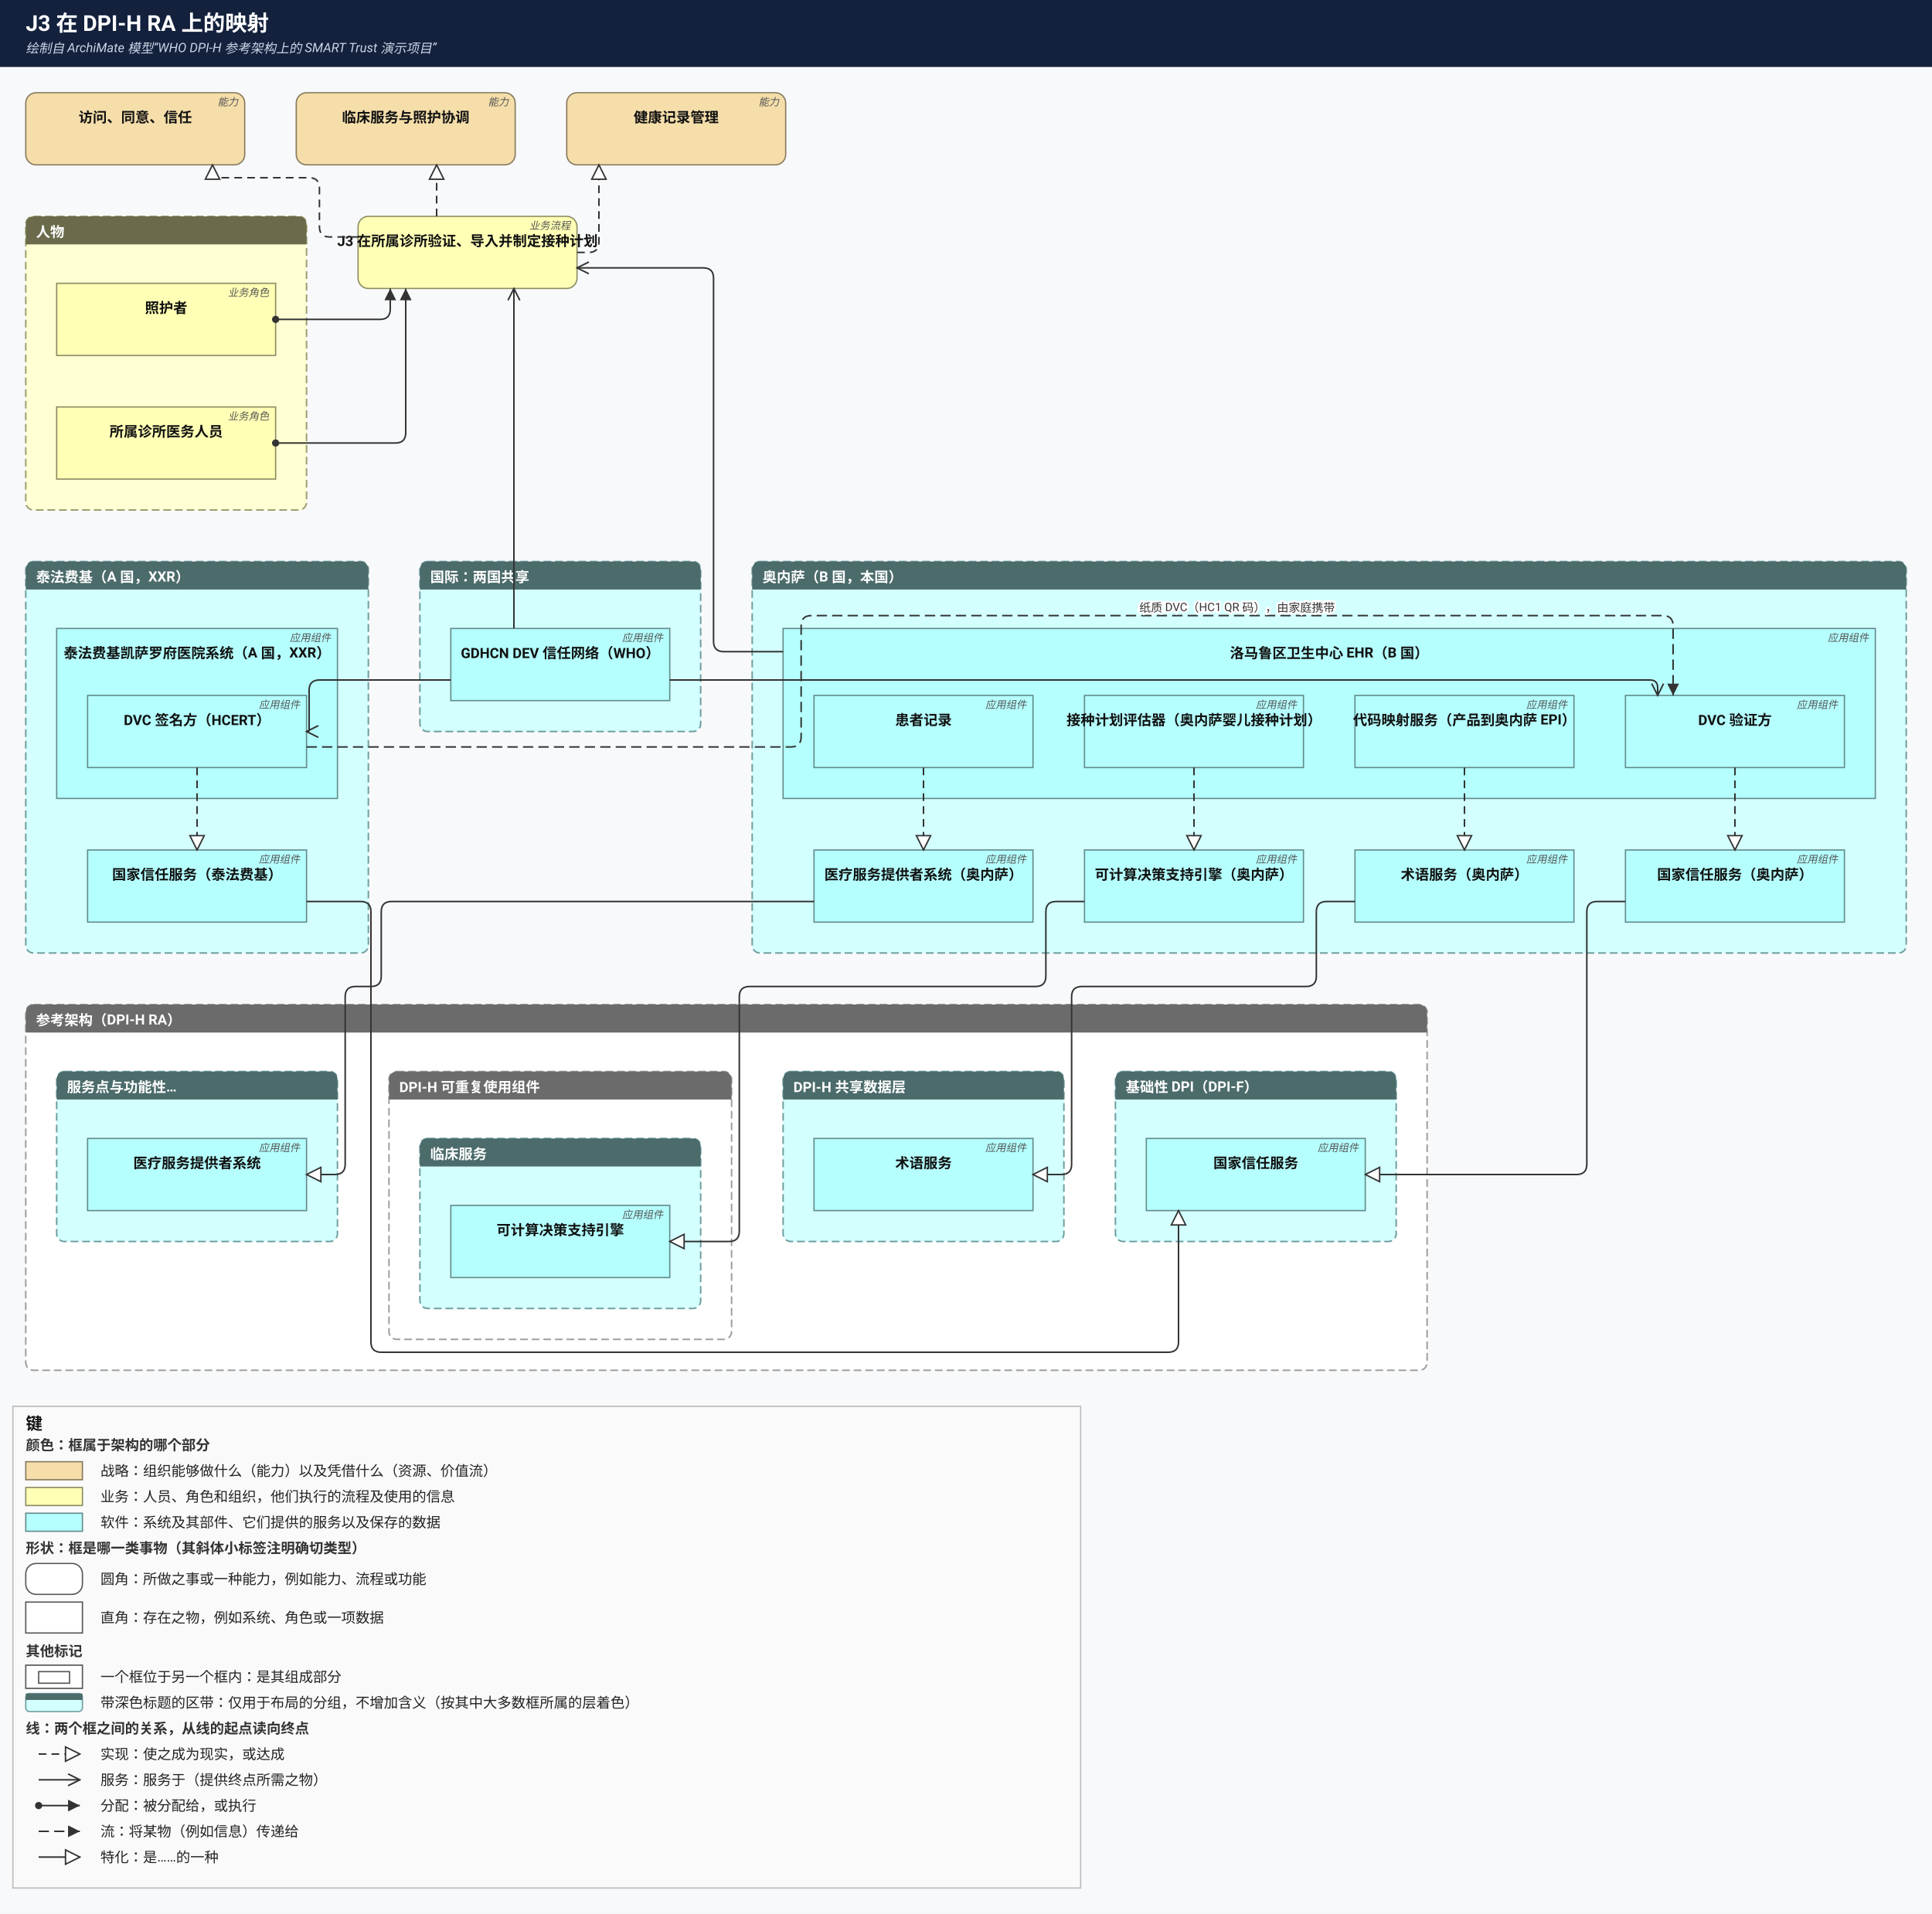
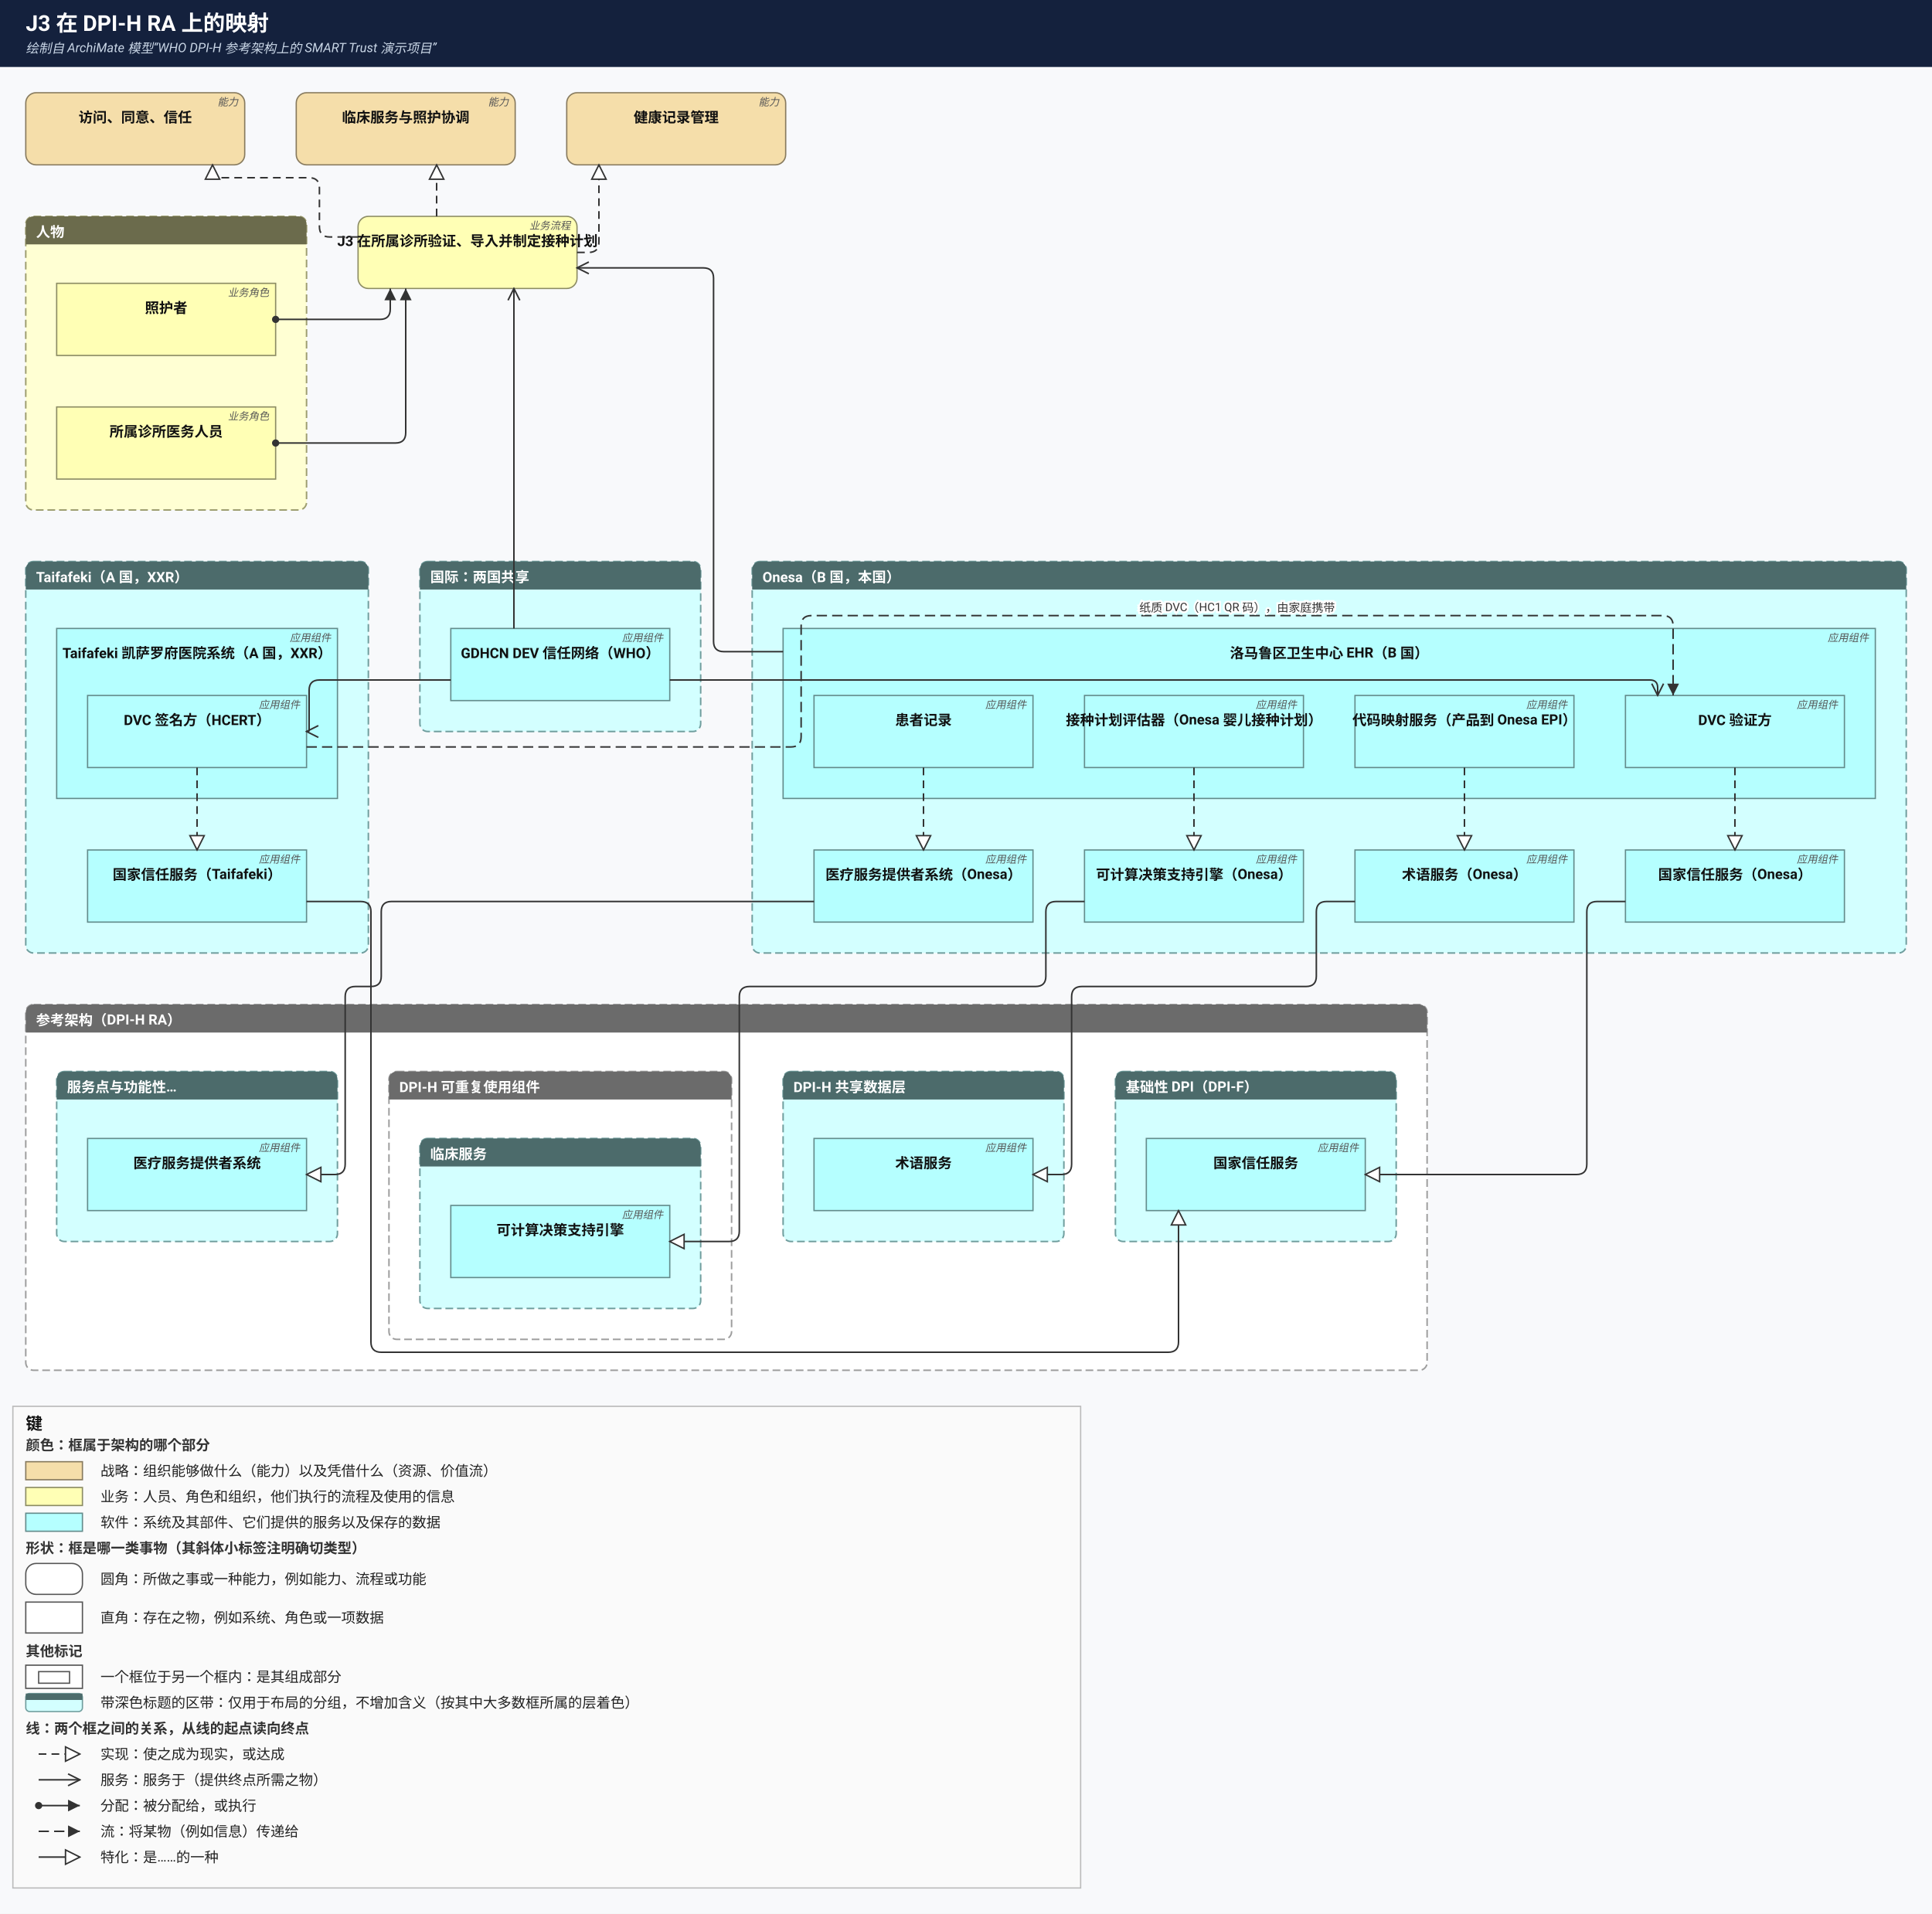
<svg xmlns="http://www.w3.org/2000/svg" viewBox="4 -48 1500 1486" width="1500" height="1486" role="img" aria-labelledby="av-title">
  <style>
.av-name{font:600 11px system-ui, -apple-system, "Segoe UI", Roboto, "Helvetica Neue", Arial, "Noto Sans", sans-serif;fill:#111}
.av-type{font:italic 8px system-ui, -apple-system, "Segoe UI", Roboto, "Helvetica Neue", Arial, "Noto Sans", sans-serif;fill:#555}
.av-group{font:600 11px system-ui, -apple-system, "Segoe UI", Roboto, "Helvetica Neue", Arial, "Noto Sans", sans-serif;fill:#333}
.av-note{font:10px system-ui, -apple-system, "Segoe UI", Roboto, "Helvetica Neue", Arial, "Noto Sans", sans-serif;fill:#222}
.av-key{font:11px system-ui, -apple-system, "Segoe UI", Roboto, "Helvetica Neue", Arial, "Noto Sans", sans-serif;fill:#222}
.av-keyh{font:600 11px system-ui, -apple-system, "Segoe UI", Roboto, "Helvetica Neue", Arial, "Noto Sans", sans-serif;fill:#333}
.av-keyt{font:700 13px system-ui, -apple-system, "Segoe UI", Roboto, "Helvetica Neue", Arial, "Noto Sans", sans-serif;fill:#111}
.av-rel{font:9px system-ui, -apple-system, "Segoe UI", Roboto, "Helvetica Neue", Arial, "Noto Sans", sans-serif;fill:#333;paint-order:stroke;stroke:#fff;stroke-width:3px}
a:hover rect,a:hover polygon,a:focus rect,a:focus polygon{stroke:#06c;stroke-width:2.5}
</style>
  <defs>
    <marker id="arrow-open" viewBox="0 0 12 12" refX="11" refY="6" markerWidth="11" markerHeight="11" orient="auto-start-reverse" markerUnits="userSpaceOnUse">
      <path d="M1 1 L11 6 L1 11" fill="none" stroke="#333" stroke-width="1.3" />
    </marker>
    <marker id="arrow-filled" viewBox="0 0 12 12" refX="11" refY="6" markerWidth="11" markerHeight="11" orient="auto-start-reverse" markerUnits="userSpaceOnUse">
      <path d="M1 1 L11 6 L1 11 Z" fill="#333" />
    </marker>
    <marker id="arrow-small" viewBox="0 0 10 10" refX="9" refY="5" markerWidth="8" markerHeight="8" orient="auto-start-reverse" markerUnits="userSpaceOnUse">
      <path d="M1 1 L9 5 L1 9" fill="none" stroke="#333" stroke-width="1.2" />
    </marker>
    <marker id="triangle-hollow" viewBox="0 0 14 14" refX="13" refY="7" markerWidth="13" markerHeight="13" orient="auto-start-reverse" markerUnits="userSpaceOnUse">
      <path d="M1 1 L13 7 L1 13 Z" fill="#fff" stroke="#333" stroke-width="1.2" />
    </marker>
    <marker id="diamond-filled" viewBox="0 0 16 10" refX="1" refY="5" markerWidth="16" markerHeight="10" orient="auto-start-reverse" markerUnits="userSpaceOnUse">
      <path d="M1 5 L8 1 L15 5 L8 9 Z" fill="#333" />
    </marker>
    <marker id="diamond-hollow" viewBox="0 0 16 10" refX="1" refY="5" markerWidth="16" markerHeight="10" orient="auto-start-reverse" markerUnits="userSpaceOnUse">
      <path d="M1 5 L8 1 L15 5 L8 9 Z" fill="#fff" stroke="#333" stroke-width="1.2" />
    </marker>
    <marker id="dot" viewBox="0 0 8 8" refX="4" refY="4" markerWidth="7" markerHeight="7" orient="auto" markerUnits="userSpaceOnUse">
      <circle cx="4" cy="4" r="3.2" fill="#333" />
    </marker>
    <pattern id="missing" width="8" height="8" patternUnits="userSpaceOnUse" patternTransform="rotate(45)">
      <rect width="8" height="8" fill="#fff" />
      <line x1="0" y1="0" x2="0" y2="8" stroke="#d33" stroke-width="2" />
    </pattern>
  </defs>
  <rect x="4" y="-48" width="1500" height="1486" fill="#f8f9fb" />
  <rect x="4" y="-48" width="1500" height="52" fill="#14213d" />
  <text x="24" y="-24" style="font:700 17px system-ui, -apple-system, &quot;Segoe UI&quot;, Roboto, &quot;Helvetica Neue&quot;, Arial, &quot;Noto Sans&quot;, sans-serif;fill:#fff">J3 在 DPI-H RA 上的映射</text>
  <text x="24" y="-7" style="font:italic 10px system-ui, -apple-system, &quot;Segoe UI&quot;, Roboto, &quot;Helvetica Neue&quot;, Arial, &quot;Noto Sans&quot;, sans-serif;fill:#c9d6e6">绘制自 ArchiMate 模型“WHO DPI-H 参考架构上的 SMART Trust 演示项目”</text>
  <a href="../../../zh/smart-trust-demo/archimate/0.1.0/element/access-consent-trust/" target="_top">
    <rect x="24" y="24" width="170" height="56" rx="8" fill="#f5deaa" stroke="#877a5e" stroke-width="1" />
    <text class="av-type" x="189" y="34" text-anchor="end">能力</text>
    <text class="av-name" x="109" y="47" text-anchor="middle">
      <tspan x="109" dy="0">访问、同意、信任</tspan>
    </text>
  </a>
  <a href="../../../zh/smart-trust-demo/archimate/0.1.0/element/clinical-services-care-coordination/" target="_top">
    <rect x="234" y="24" width="170" height="56" rx="8" fill="#f5deaa" stroke="#877a5e" stroke-width="1" />
    <text class="av-type" x="399" y="34" text-anchor="end">能力</text>
    <text class="av-name" x="319" y="47" text-anchor="middle">
      <tspan x="319" dy="0">临床服务与照护协调</tspan>
    </text>
  </a>
  <a href="../../../zh/smart-trust-demo/archimate/0.1.0/element/health-record-management/" target="_top">
    <rect x="444" y="24" width="170" height="56" rx="8" fill="#f5deaa" stroke="#877a5e" stroke-width="1" />
    <text class="av-type" x="609" y="34" text-anchor="end">能力</text>
    <text class="av-name" x="529" y="47" text-anchor="middle">
      <tspan x="529" dy="0">健康记录管理</tspan>
    </text>
  </a>
  <a href="../../../zh/smart-trust-demo/archimate/0.1.0/element/people/" target="_top">
    <rect x="24" y="120" width="218" height="228" rx="6" fill="#ffffd3" stroke="#9e9e70" stroke-width="1.2" stroke-dasharray="6 3" />
    <path d="M24 126 a6 6 0 0 1 6 -6 h206 a6 6 0 0 1 6 6 v15.75 h-218 z" fill="#6b6b4c" />
    <text class="av-group" x="32" y="136" style="fill:#fff">人物</text>
  </a>
  <a href="../../../zh/smart-trust-demo/archimate/0.1.0/element/caregiver/" target="_top">
    <rect x="48" y="172" width="170" height="56" fill="#ffffb5" stroke="#8c8c64" stroke-width="1" />
    <text class="av-type" x="213" y="182" text-anchor="end">业务角色</text>
    <text class="av-name" x="133" y="195" text-anchor="middle">
      <tspan x="133" dy="0">照护者</tspan>
    </text>
  </a>
  <a href="../../../zh/smart-trust-demo/archimate/0.1.0/element/home-clinic-provider/" target="_top">
    <rect x="48" y="268" width="170" height="56" fill="#ffffb5" stroke="#8c8c64" stroke-width="1" />
    <text class="av-type" x="213" y="278" text-anchor="end">业务角色</text>
    <text class="av-name" x="133" y="291" text-anchor="middle">
      <tspan x="133" dy="0">所属诊所医务人员</tspan>
    </text>
  </a>
  <a href="../../../zh/smart-trust-demo/archimate/0.1.0/element/j3-verify-import-and-schedule-at-the-home-clinic/" target="_top">
    <rect x="282" y="120" width="170" height="56" rx="8" fill="#ffffb5" stroke="#8c8c64" stroke-width="1" />
    <text class="av-type" x="447" y="130" text-anchor="end">业务流程</text>
    <text class="av-name" x="367" y="143" text-anchor="middle">
      <tspan x="367" dy="0">J3 在所属诊所验证、导入并制定接种计划</tspan>
    </text>
  </a>
  <a href="../../../zh/smart-trust-demo/archimate/0.1.0/element/taifafeki-country-a-xxr/" target="_top">
    <rect x="24" y="388" width="266" height="304" rx="6" fill="#d3ffff" stroke="#709e9e" stroke-width="1.2" stroke-dasharray="6 3" />
    <path d="M24 394 a6 6 0 0 1 6 -6 h254 a6 6 0 0 1 6 6 v15.75 h-266 z" fill="#4c6b6b" />
-     <text class="av-group" x="32" y="404" style="fill:#fff">泰法费基（A 国，XXR）</text>
+     <text class="av-group" x="32" y="404" style="fill:#fff">Taifafeki（A 国，XXR）</text>
  </a>
  <a href="../../../zh/smart-trust-demo/archimate/0.1.0/element/kesaro-provincial-hospital-system-taifafeki-country-a-xxr/" target="_top">
    <rect x="48" y="440" width="218" height="132" fill="#b5ffff" stroke="#648c8c" stroke-width="1" />
    <text class="av-type" x="261" y="450" text-anchor="end">应用组件</text>
    <text class="av-name" x="157" y="463" text-anchor="middle">
-       <tspan x="157" dy="0">泰法费基凯萨罗府医院系统（A 国，XXR）</tspan>
+       <tspan x="157" dy="0">Taifafeki 凯萨罗府医院系统（A 国，XXR）</tspan>
    </text>
  </a>
  <a href="../../../zh/smart-trust-demo/archimate/0.1.0/element/dvc-signer-hcert/" target="_top">
    <rect x="72" y="492" width="170" height="56" fill="#b5ffff" stroke="#648c8c" stroke-width="1" />
    <text class="av-type" x="237" y="502" text-anchor="end">应用组件</text>
    <text class="av-name" x="157" y="515" text-anchor="middle">
      <tspan x="157" dy="0">DVC 签名方（HCERT）</tspan>
    </text>
  </a>
  <a href="../../../zh/smart-trust-demo/archimate/0.1.0/element/national-trust-services-taifafeki/" target="_top">
    <rect x="72" y="612" width="170" height="56" fill="#b5ffff" stroke="#648c8c" stroke-width="1" />
    <text class="av-type" x="237" y="622" text-anchor="end">应用组件</text>
    <text class="av-name" x="157" y="635" text-anchor="middle">
-       <tspan x="157" dy="0">国家信任服务（泰法费基）</tspan>
+       <tspan x="157" dy="0">国家信任服务（Taifafeki）</tspan>
    </text>
  </a>
  <a href="../../../zh/smart-trust-demo/archimate/0.1.0/element/international-shared-by-both/" target="_top">
    <rect x="330" y="388" width="218" height="132" rx="6" fill="#d3ffff" stroke="#709e9e" stroke-width="1.2" stroke-dasharray="6 3" />
    <path d="M330 394 a6 6 0 0 1 6 -6 h206 a6 6 0 0 1 6 6 v15.75 h-218 z" fill="#4c6b6b" />
    <text class="av-group" x="338" y="404" style="fill:#fff">国际：两国共享</text>
  </a>
  <a href="../../../zh/smart-trust-demo/archimate/0.1.0/element/gdhcn-dev-trust-network-who/" target="_top">
    <rect x="354" y="440" width="170" height="56" fill="#b5ffff" stroke="#648c8c" stroke-width="1" />
    <text class="av-type" x="519" y="450" text-anchor="end">应用组件</text>
    <text class="av-name" x="439" y="463" text-anchor="middle">
      <tspan x="439" dy="0">GDHCN DEV 信任网络（WHO）</tspan>
    </text>
  </a>
  <a href="../../../zh/smart-trust-demo/archimate/0.1.0/element/onesa-country-b-home/" target="_top">
    <rect x="588" y="388" width="896" height="304" rx="6" fill="#d3ffff" stroke="#709e9e" stroke-width="1.2" stroke-dasharray="6 3" />
    <path d="M588 394 a6 6 0 0 1 6 -6 h884 a6 6 0 0 1 6 6 v15.75 h-896 z" fill="#4c6b6b" />
-     <text class="av-group" x="596" y="404" style="fill:#fff">奥内萨（B 国，本国）</text>
+     <text class="av-group" x="596" y="404" style="fill:#fff">Onesa（B 国，本国）</text>
  </a>
  <a href="../../../zh/smart-trust-demo/archimate/0.1.0/element/lomaru-district-health-center-ehr-country-b/" target="_top">
    <rect x="612" y="440" width="848" height="132" fill="#b5ffff" stroke="#648c8c" stroke-width="1" />
    <text class="av-type" x="1455" y="450" text-anchor="end">应用组件</text>
    <text class="av-name" x="1036" y="463" text-anchor="middle">
      <tspan x="1036" dy="0">洛马鲁区卫生中心 EHR（B 国）</tspan>
    </text>
  </a>
  <a href="../../../zh/smart-trust-demo/archimate/0.1.0/element/patient-record/" target="_top">
    <rect x="636" y="492" width="170" height="56" fill="#b5ffff" stroke="#648c8c" stroke-width="1" />
    <text class="av-type" x="801" y="502" text-anchor="end">应用组件</text>
    <text class="av-name" x="721" y="515" text-anchor="middle">
      <tspan x="721" dy="0">患者记录</tspan>
    </text>
  </a>
-   <a href="../../../zh/smart-trust-demo/archimate/0.1.0/element/schedule-evaluator-onesan-infant-schedule/" target="_top">
+   <a href="../../../zh/smart-trust-demo/archimate/0.1.0/element/schedule-evaluator-onesa-infant-schedule/" target="_top">
    <rect x="846" y="492" width="170" height="56" fill="#b5ffff" stroke="#648c8c" stroke-width="1" />
    <text class="av-type" x="1011" y="502" text-anchor="end">应用组件</text>
    <text class="av-name" x="931" y="515" text-anchor="middle">
-       <tspan x="931" dy="0">接种计划评估器（奥内萨婴儿接种计划）</tspan>
-     </text>
-   </a>
-   <a href="../../../zh/smart-trust-demo/archimate/0.1.0/element/code-mapping-service-product-to-onesan-epi/" target="_top">
+       <tspan x="931" dy="0">接种计划评估器（Onesa 婴儿接种计划）</tspan>
+     </text>
+   </a>
+   <a href="../../../zh/smart-trust-demo/archimate/0.1.0/element/code-mapping-service-product-to-onesa-epi/" target="_top">
    <rect x="1056" y="492" width="170" height="56" fill="#b5ffff" stroke="#648c8c" stroke-width="1" />
    <text class="av-type" x="1221" y="502" text-anchor="end">应用组件</text>
    <text class="av-name" x="1141" y="515" text-anchor="middle">
-       <tspan x="1141" dy="0">代码映射服务（产品到奥内萨 EPI）</tspan>
+       <tspan x="1141" dy="0">代码映射服务（产品到 Onesa EPI）</tspan>
    </text>
  </a>
  <a href="../../../zh/smart-trust-demo/archimate/0.1.0/element/dvc-verifier/" target="_top">
    <rect x="1266" y="492" width="170" height="56" fill="#b5ffff" stroke="#648c8c" stroke-width="1" />
    <text class="av-type" x="1431" y="502" text-anchor="end">应用组件</text>
    <text class="av-name" x="1351" y="515" text-anchor="middle">
      <tspan x="1351" dy="0">DVC 验证方</tspan>
    </text>
  </a>
  <a href="../../../zh/smart-trust-demo/archimate/0.1.0/element/provider-systems-onesa/" target="_top">
    <rect x="636" y="612" width="170" height="56" fill="#b5ffff" stroke="#648c8c" stroke-width="1" />
    <text class="av-type" x="801" y="622" text-anchor="end">应用组件</text>
    <text class="av-name" x="721" y="635" text-anchor="middle">
-       <tspan x="721" dy="0">医疗服务提供者系统（奥内萨）</tspan>
+       <tspan x="721" dy="0">医疗服务提供者系统（Onesa）</tspan>
    </text>
  </a>
  <a href="../../../zh/smart-trust-demo/archimate/0.1.0/element/computable-decision-support-engine-onesa/" target="_top">
    <rect x="846" y="612" width="170" height="56" fill="#b5ffff" stroke="#648c8c" stroke-width="1" />
    <text class="av-type" x="1011" y="622" text-anchor="end">应用组件</text>
    <text class="av-name" x="931" y="635" text-anchor="middle">
-       <tspan x="931" dy="0">可计算决策支持引擎（奥内萨）</tspan>
+       <tspan x="931" dy="0">可计算决策支持引擎（Onesa）</tspan>
    </text>
  </a>
  <a href="../../../zh/smart-trust-demo/archimate/0.1.0/element/terminology-service-onesa/" target="_top">
    <rect x="1056" y="612" width="170" height="56" fill="#b5ffff" stroke="#648c8c" stroke-width="1" />
    <text class="av-type" x="1221" y="622" text-anchor="end">应用组件</text>
    <text class="av-name" x="1141" y="635" text-anchor="middle">
-       <tspan x="1141" dy="0">术语服务（奥内萨）</tspan>
+       <tspan x="1141" dy="0">术语服务（Onesa）</tspan>
    </text>
  </a>
  <a href="../../../zh/smart-trust-demo/archimate/0.1.0/element/national-trust-services-onesa/" target="_top">
    <rect x="1266" y="612" width="170" height="56" fill="#b5ffff" stroke="#648c8c" stroke-width="1" />
    <text class="av-type" x="1431" y="622" text-anchor="end">应用组件</text>
    <text class="av-name" x="1351" y="635" text-anchor="middle">
-       <tspan x="1351" dy="0">国家信任服务（奥内萨）</tspan>
+       <tspan x="1351" dy="0">国家信任服务（Onesa）</tspan>
    </text>
  </a>
  <a href="../../../zh/smart-trust-demo/archimate/0.1.0/element/reference-architecture-dpi-h-ra/" target="_top">
    <rect x="24" y="732" width="1088" height="284" rx="6" fill="#ffffff" stroke="#9e9e9e" stroke-width="1.2" stroke-dasharray="6 3" />
    <path d="M24 738 a6 6 0 0 1 6 -6 h1076 a6 6 0 0 1 6 6 v15.75 h-1088 z" fill="#6b6b6b" />
    <text class="av-group" x="32" y="748" style="fill:#fff">参考架构（DPI-H RA）</text>
  </a>
  <a href="../../../zh/smart-trust-demo/archimate/0.1.0/element/point-of-service-functional-applications/" target="_top">
    <rect x="48" y="784" width="218" height="132" rx="6" fill="#d3ffff" stroke="#709e9e" stroke-width="1.2" stroke-dasharray="6 3" />
    <path d="M48 790 a6 6 0 0 1 6 -6 h206 a6 6 0 0 1 6 6 v15.75 h-218 z" fill="#4c6b6b" />
    <text class="av-group" x="56" y="800" style="fill:#fff">服务点与功能性…</text>
  </a>
  <a href="../../../zh/smart-trust-demo/archimate/0.1.0/element/provider-systems/" target="_top">
    <rect x="72" y="836" width="170" height="56" fill="#b5ffff" stroke="#648c8c" stroke-width="1" />
    <text class="av-type" x="237" y="846" text-anchor="end">应用组件</text>
    <text class="av-name" x="157" y="859" text-anchor="middle">
      <tspan x="157" dy="0">医疗服务提供者系统</tspan>
    </text>
  </a>
  <a href="../../../zh/smart-trust-demo/archimate/0.1.0/element/dpi-h-reusable-components/" target="_top">
    <rect x="306" y="784" width="266" height="208" rx="6" fill="#ffffff" stroke="#9e9e9e" stroke-width="1.2" stroke-dasharray="6 3" />
    <path d="M306 790 a6 6 0 0 1 6 -6 h254 a6 6 0 0 1 6 6 v15.75 h-266 z" fill="#6b6b6b" />
    <text class="av-group" x="314" y="800" style="fill:#fff">DPI-H 可重复使用组件</text>
  </a>
  <a href="../../../zh/smart-trust-demo/archimate/0.1.0/element/clinical-services/" target="_top">
    <rect x="330" y="836" width="218" height="132" rx="6" fill="#d3ffff" stroke="#709e9e" stroke-width="1.2" stroke-dasharray="6 3" />
    <path d="M330 842 a6 6 0 0 1 6 -6 h206 a6 6 0 0 1 6 6 v15.75 h-218 z" fill="#4c6b6b" />
    <text class="av-group" x="338" y="852" style="fill:#fff">临床服务</text>
  </a>
  <a href="../../../zh/smart-trust-demo/archimate/0.1.0/element/computable-decision-support-engine/" target="_top">
    <rect x="354" y="888" width="170" height="56" fill="#b5ffff" stroke="#648c8c" stroke-width="1" />
    <text class="av-type" x="519" y="898" text-anchor="end">应用组件</text>
    <text class="av-name" x="439" y="911" text-anchor="middle">
      <tspan x="439" dy="0">可计算决策支持引擎</tspan>
    </text>
  </a>
  <a href="../../../zh/smart-trust-demo/archimate/0.1.0/element/dpi-h-shared-data-layer/" target="_top">
    <rect x="612" y="784" width="218" height="132" rx="6" fill="#d3ffff" stroke="#709e9e" stroke-width="1.2" stroke-dasharray="6 3" />
    <path d="M612 790 a6 6 0 0 1 6 -6 h206 a6 6 0 0 1 6 6 v15.75 h-218 z" fill="#4c6b6b" />
    <text class="av-group" x="620" y="800" style="fill:#fff">DPI-H 共享数据层</text>
  </a>
  <a href="../../../zh/smart-trust-demo/archimate/0.1.0/element/terminology-service/" target="_top">
    <rect x="636" y="836" width="170" height="56" fill="#b5ffff" stroke="#648c8c" stroke-width="1" />
    <text class="av-type" x="801" y="846" text-anchor="end">应用组件</text>
    <text class="av-name" x="721" y="859" text-anchor="middle">
      <tspan x="721" dy="0">术语服务</tspan>
    </text>
  </a>
  <a href="../../../zh/smart-trust-demo/archimate/0.1.0/element/foundational-dpi-dpi-f/" target="_top">
    <rect x="870" y="784" width="218" height="132" rx="6" fill="#d3ffff" stroke="#709e9e" stroke-width="1.2" stroke-dasharray="6 3" />
    <path d="M870 790 a6 6 0 0 1 6 -6 h206 a6 6 0 0 1 6 6 v15.75 h-218 z" fill="#4c6b6b" />
    <text class="av-group" x="878" y="800" style="fill:#fff">基础性 DPI（DPI-F）</text>
  </a>
  <a href="../../../zh/smart-trust-demo/archimate/0.1.0/element/national-trust-services/" target="_top">
    <rect x="894" y="836" width="170" height="56" fill="#b5ffff" stroke="#648c8c" stroke-width="1" />
    <text class="av-type" x="1059" y="846" text-anchor="end">应用组件</text>
    <text class="av-name" x="979" y="859" text-anchor="middle">
      <tspan x="979" dy="0">国家信任服务</tspan>
    </text>
  </a>
  <a href="../../../zh/smart-trust-demo/archimate/0.1.0/relationship/id-e301fb7a7d90564483fdb362864ed45c/" target="_top">
    <path d="M218 200 L299 200 Q307 200 307 192 L307 176" fill="none" stroke="#333" stroke-width="1.2" marker-start="url(#dot)" marker-end="url(#arrow-filled)" />
    <path d="M218 200 L299 200 Q307 200 307 192 L307 176" fill="none" stroke="transparent" stroke-width="8" />
  </a>
  <a href="../../../zh/smart-trust-demo/archimate/0.1.0/relationship/id-9fe74bdb9ee45a4da5c5ad2f5a6295bc/" target="_top">
    <path d="M218 296 L311 296 Q319 296 319 288 L319 176" fill="none" stroke="#333" stroke-width="1.2" marker-start="url(#dot)" marker-end="url(#arrow-filled)" />
    <path d="M218 296 L311 296 Q319 296 319 288 L319 176" fill="none" stroke="transparent" stroke-width="8" />
  </a>
  <a href="../../../zh/smart-trust-demo/archimate/0.1.0/relationship/id-133016ed0c4e5f7fb9a708df49f4724a/" target="_top">
    <path d="M282 136 L260 136 Q252 136 252 128 L252 98 Q252 90 244 90 L174 90 Q169 90 169 85 L169 80" fill="none" stroke="#333" stroke-width="1.2" stroke-dasharray="6 4" marker-end="url(#triangle-hollow)" />
    <path d="M282 136 L260 136 Q252 136 252 128 L252 98 Q252 90 244 90 L174 90 Q169 90 169 85 L169 80" fill="none" stroke="transparent" stroke-width="8" />
  </a>
  <a href="../../../zh/smart-trust-demo/archimate/0.1.0/relationship/id-6e9d242bb4335b099b586b94722b9036/" target="_top">
    <path d="M343 120 L343 80" fill="none" stroke="#333" stroke-width="1.2" stroke-dasharray="6 4" marker-end="url(#triangle-hollow)" />
    <path d="M343 120 L343 80" fill="none" stroke="transparent" stroke-width="8" />
  </a>
  <a href="../../../zh/smart-trust-demo/archimate/0.1.0/relationship/id-c0ab937db8b951ecb96fb47073cac5cb/" target="_top">
    <path d="M452 148 L461 148 Q469 148 469 140 L469 80" fill="none" stroke="#333" stroke-width="1.2" stroke-dasharray="6 4" marker-end="url(#triangle-hollow)" />
    <path d="M452 148 L461 148 Q469 148 469 140 L469 80" fill="none" stroke="transparent" stroke-width="8" />
  </a>
  <a href="../../../zh/smart-trust-demo/archimate/0.1.0/relationship/id-b2ed2a33c41058dfa774ce60c12ccc8e/" target="_top">
    <path d="M157 548 L157 612" fill="none" stroke="#333" stroke-width="1.2" stroke-dasharray="6 4" marker-end="url(#triangle-hollow)" />
    <path d="M157 548 L157 612" fill="none" stroke="transparent" stroke-width="8" />
  </a>
  <a href="../../../zh/smart-trust-demo/archimate/0.1.0/relationship/id-d714178bc5a85f618b0bf064cb27ec13/" target="_top">
    <path d="M242 532 L618 532 Q626 532 626 524 L626 438 Q626 430 634 430 L956 430 Q964 430 972 430 L1295 430 Q1303 430 1303 438 L1303 492" fill="none" stroke="#333" stroke-width="1.2" stroke-dasharray="8 4" marker-end="url(#arrow-filled)" />
    <path d="M242 532 L618 532 Q626 532 626 524 L626 438 Q626 430 634 430 L956 430 Q964 430 972 430 L1295 430 Q1303 430 1303 438 L1303 492" fill="none" stroke="transparent" stroke-width="8" />
    <text class="av-rel" x="964.5" y="427" text-anchor="middle">纸质 DVC（HC1 QR 码），由家庭携带</text>
  </a>
  <a href="../../../zh/smart-trust-demo/archimate/0.1.0/relationship/id-ddd5d6874e615d5589608b0b8d2eea59/" target="_top">
    <path d="M242 652 L284 652 Q292 652 292 660 L292 994 Q292 1002 300 1002 L911 1002 Q919 1002 919 994 L919 892" fill="none" stroke="#333" stroke-width="1.2" marker-end="url(#triangle-hollow)" />
    <path d="M242 652 L284 652 Q292 652 292 660 L292 994 Q292 1002 300 1002 L911 1002 Q919 1002 919 994 L919 892" fill="none" stroke="transparent" stroke-width="8" />
  </a>
  <a href="../../../zh/smart-trust-demo/archimate/0.1.0/relationship/id-f733c58eb3a4597188628800548ad392/" target="_top">
    <path d="M403 440 L403 176" fill="none" stroke="#333" stroke-width="1.2" marker-end="url(#arrow-open)" />
    <path d="M403 440 L403 176" fill="none" stroke="transparent" stroke-width="8" />
  </a>
  <a href="../../../zh/smart-trust-demo/archimate/0.1.0/relationship/id-c29ac4e94ad8510387ab27f3860732bb/" target="_top">
    <path d="M354 480 L252 480 Q244 480 244 488 L244 519 Q244 520 243 520 L242 520" fill="none" stroke="#333" stroke-width="1.2" marker-end="url(#arrow-open)" />
    <path d="M354 480 L252 480 Q244 480 244 488 L244 519 Q244 520 243 520 L242 520" fill="none" stroke="transparent" stroke-width="8" />
  </a>
  <a href="../../../zh/smart-trust-demo/archimate/0.1.0/relationship/id-3570f6ba70eb579aa52b8070e0ed3e36/" target="_top">
    <path d="M524 480 L1285 480 Q1291 480 1291 486 L1291 492" fill="none" stroke="#333" stroke-width="1.2" marker-end="url(#arrow-open)" />
    <path d="M524 480 L1285 480 Q1291 480 1291 486 L1291 492" fill="none" stroke="transparent" stroke-width="8" />
  </a>
  <a href="../../../zh/smart-trust-demo/archimate/0.1.0/relationship/id-3337437019995f87a58bad7762f551c5/" target="_top">
    <path d="M612 458 L566 458 Q558 458 558 450 L558 168 Q558 160 550 160 L452 160" fill="none" stroke="#333" stroke-width="1.2" marker-end="url(#arrow-open)" />
    <path d="M612 458 L566 458 Q558 458 558 450 L558 168 Q558 160 550 160 L452 160" fill="none" stroke="transparent" stroke-width="8" />
  </a>
  <a href="../../../zh/smart-trust-demo/archimate/0.1.0/relationship/id-3640683949cc525cae76c4831def78b4/" target="_top">
    <path d="M721 548 L721 612" fill="none" stroke="#333" stroke-width="1.2" stroke-dasharray="6 4" marker-end="url(#triangle-hollow)" />
    <path d="M721 548 L721 612" fill="none" stroke="transparent" stroke-width="8" />
  </a>
  <a href="../../../zh/smart-trust-demo/archimate/0.1.0/relationship/id-31487bc120b750688158bac6886683b2/" target="_top">
    <path d="M931 548 L931 612" fill="none" stroke="#333" stroke-width="1.2" stroke-dasharray="6 4" marker-end="url(#triangle-hollow)" />
    <path d="M931 548 L931 612" fill="none" stroke="transparent" stroke-width="8" />
  </a>
  <a href="../../../zh/smart-trust-demo/archimate/0.1.0/relationship/id-d3b41f807a5b54caa8364c1ce56fb475/" target="_top">
    <path d="M1141 548 L1141 612" fill="none" stroke="#333" stroke-width="1.2" stroke-dasharray="6 4" marker-end="url(#triangle-hollow)" />
    <path d="M1141 548 L1141 612" fill="none" stroke="transparent" stroke-width="8" />
  </a>
  <a href="../../../zh/smart-trust-demo/archimate/0.1.0/relationship/id-c628d07e7b675ebca4848032bf0e9596/" target="_top">
    <path d="M1351 548 L1351 612" fill="none" stroke="#333" stroke-width="1.2" stroke-dasharray="6 4" marker-end="url(#triangle-hollow)" />
    <path d="M1351 548 L1351 612" fill="none" stroke="transparent" stroke-width="8" />
  </a>
  <a href="../../../zh/smart-trust-demo/archimate/0.1.0/relationship/id-1409d4db94a35132aed00c2076a50fe7/" target="_top">
    <path d="M636 652 L308 652 Q300 652 300 660 L300 710 Q300 718 292 718 L280 718 Q272 718 272 726 L272 856 Q272 864 264 864 L242 864" fill="none" stroke="#333" stroke-width="1.2" marker-end="url(#triangle-hollow)" />
    <path d="M636 652 L308 652 Q300 652 300 660 L300 710 Q300 718 292 718 L280 718 Q272 718 272 726 L272 856 Q272 864 264 864 L242 864" fill="none" stroke="transparent" stroke-width="8" />
  </a>
  <a href="../../../zh/smart-trust-demo/archimate/0.1.0/relationship/id-6b833ecb75b55e9ab8fd57475c597967/" target="_top">
    <path d="M846 652 L824 652 Q816 652 816 660 L816 710 Q816 718 808 718 L586 718 Q578 718 578 726 L578 908 Q578 916 570 916 L524 916" fill="none" stroke="#333" stroke-width="1.2" marker-end="url(#triangle-hollow)" />
    <path d="M846 652 L824 652 Q816 652 816 660 L816 710 Q816 718 808 718 L586 718 Q578 718 578 726 L578 908 Q578 916 570 916 L524 916" fill="none" stroke="transparent" stroke-width="8" />
  </a>
  <a href="../../../zh/smart-trust-demo/archimate/0.1.0/relationship/id-e32a0f4ce7b35472acdc1bb699258248/" target="_top">
    <path d="M1056 652 L1034 652 Q1026 652 1026 660 L1026 710 Q1026 718 1018 718 L844 718 Q836 718 836 726 L836 856 Q836 864 828 864 L806 864" fill="none" stroke="#333" stroke-width="1.2" marker-end="url(#triangle-hollow)" />
    <path d="M1056 652 L1034 652 Q1026 652 1026 660 L1026 710 Q1026 718 1018 718 L844 718 Q836 718 836 726 L836 856 Q836 864 828 864 L806 864" fill="none" stroke="transparent" stroke-width="8" />
  </a>
  <a href="../../../zh/smart-trust-demo/archimate/0.1.0/relationship/id-b337e9c8148f5ced90ec163d533f7e1a/" target="_top">
    <path d="M1266 652 L1244 652 Q1236 652 1236 660 L1236 856 Q1236 864 1228 864 L1064 864" fill="none" stroke="#333" stroke-width="1.2" marker-end="url(#triangle-hollow)" />
    <path d="M1266 652 L1244 652 Q1236 652 1236 660 L1236 856 Q1236 864 1228 864 L1064 864" fill="none" stroke="transparent" stroke-width="8" />
  </a>
  <g class="av-legend">
    <rect x="14" y="1044" width="829" height="374" fill="#fafafa" stroke="#bbb" />
    <text class="av-keyt" x="24" y="1062">键</text>
    <text class="av-keyh" x="24" y="1078">颜色：框属于架构的哪个部分</text>
    <rect x="24" y="1087" width="44" height="14" fill="#f5deaa" stroke="#877a5e" />
    <text class="av-key" x="82" y="1098">战略：组织能够做什么（能力）以及凭借什么（资源、价值流）</text>
    <rect x="24" y="1107" width="44" height="14" fill="#ffffb5" stroke="#8c8c64" />
    <text class="av-key" x="82" y="1118">业务：人员、角色和组织，他们执行的流程及使用的信息</text>
    <rect x="24" y="1127" width="44" height="14" fill="#b5ffff" stroke="#648c8c" />
    <text class="av-key" x="82" y="1138">软件：系统及其部件、它们提供的服务以及保存的数据</text>
    <text class="av-keyh" x="24" y="1158">形状：框是哪一类事物（其斜体小标签注明确切类型）</text>
    <rect x="24" y="1166" width="44" height="24" rx="8" fill="#fff" stroke="#555" />
    <text class="av-key" x="82" y="1182">圆角：所做之事或一种能力，例如能力、流程或功能</text>
    <rect x="24" y="1196" width="44" height="24" fill="#fff" stroke="#555" />
    <text class="av-key" x="82" y="1212">直角：存在之物，例如系统、角色或一项数据</text>
    <text class="av-keyh" x="24" y="1238">其他标记</text>
    <rect x="24" y="1245" width="44" height="18" fill="#fff" stroke="#555" />
    <rect x="34" y="1250" width="24" height="9" fill="#fff" stroke="#555" />
    <text class="av-key" x="82" y="1258">一个框位于另一个框内：是其组成部分</text>
    <rect x="24" y="1267" width="44" height="14" rx="3" fill="#d3ffff" stroke="#709e9e" />
    <rect x="24" y="1267" width="44" height="5" fill="#4c6b6b" />
    <text class="av-key" x="82" y="1278">带深色标题的区带：仅用于布局的分组，不增加含义（按其中大多数框所属的层着色）</text>
    <text class="av-keyh" x="24" y="1298">线：两个框之间的关系，从线的起点读向终点</text>
    <path d="M34 1314 L66 1314" fill="none" stroke="#333" stroke-width="1.2" stroke-dasharray="6 4" marker-end="url(#triangle-hollow)" />
    <text class="av-key" x="82" y="1318">实现：使之成为现实，或达成</text>
    <path d="M34 1334 L66 1334" fill="none" stroke="#333" stroke-width="1.2" marker-end="url(#arrow-open)" />
    <text class="av-key" x="82" y="1338">服务：服务于（提供终点所需之物）</text>
    <path d="M34 1354 L66 1354" fill="none" stroke="#333" stroke-width="1.2" marker-start="url(#dot)" marker-end="url(#arrow-filled)" />
    <text class="av-key" x="82" y="1358">分配：被分配给，或执行</text>
    <path d="M34 1374 L66 1374" fill="none" stroke="#333" stroke-width="1.2" stroke-dasharray="8 4" marker-end="url(#arrow-filled)" />
    <text class="av-key" x="82" y="1378">流：将某物（例如信息）传递给</text>
    <path d="M34 1394 L66 1394" fill="none" stroke="#333" stroke-width="1.2" marker-end="url(#triangle-hollow)" />
    <text class="av-key" x="82" y="1398">特化：是……的一种</text>
  </g>
</svg>
